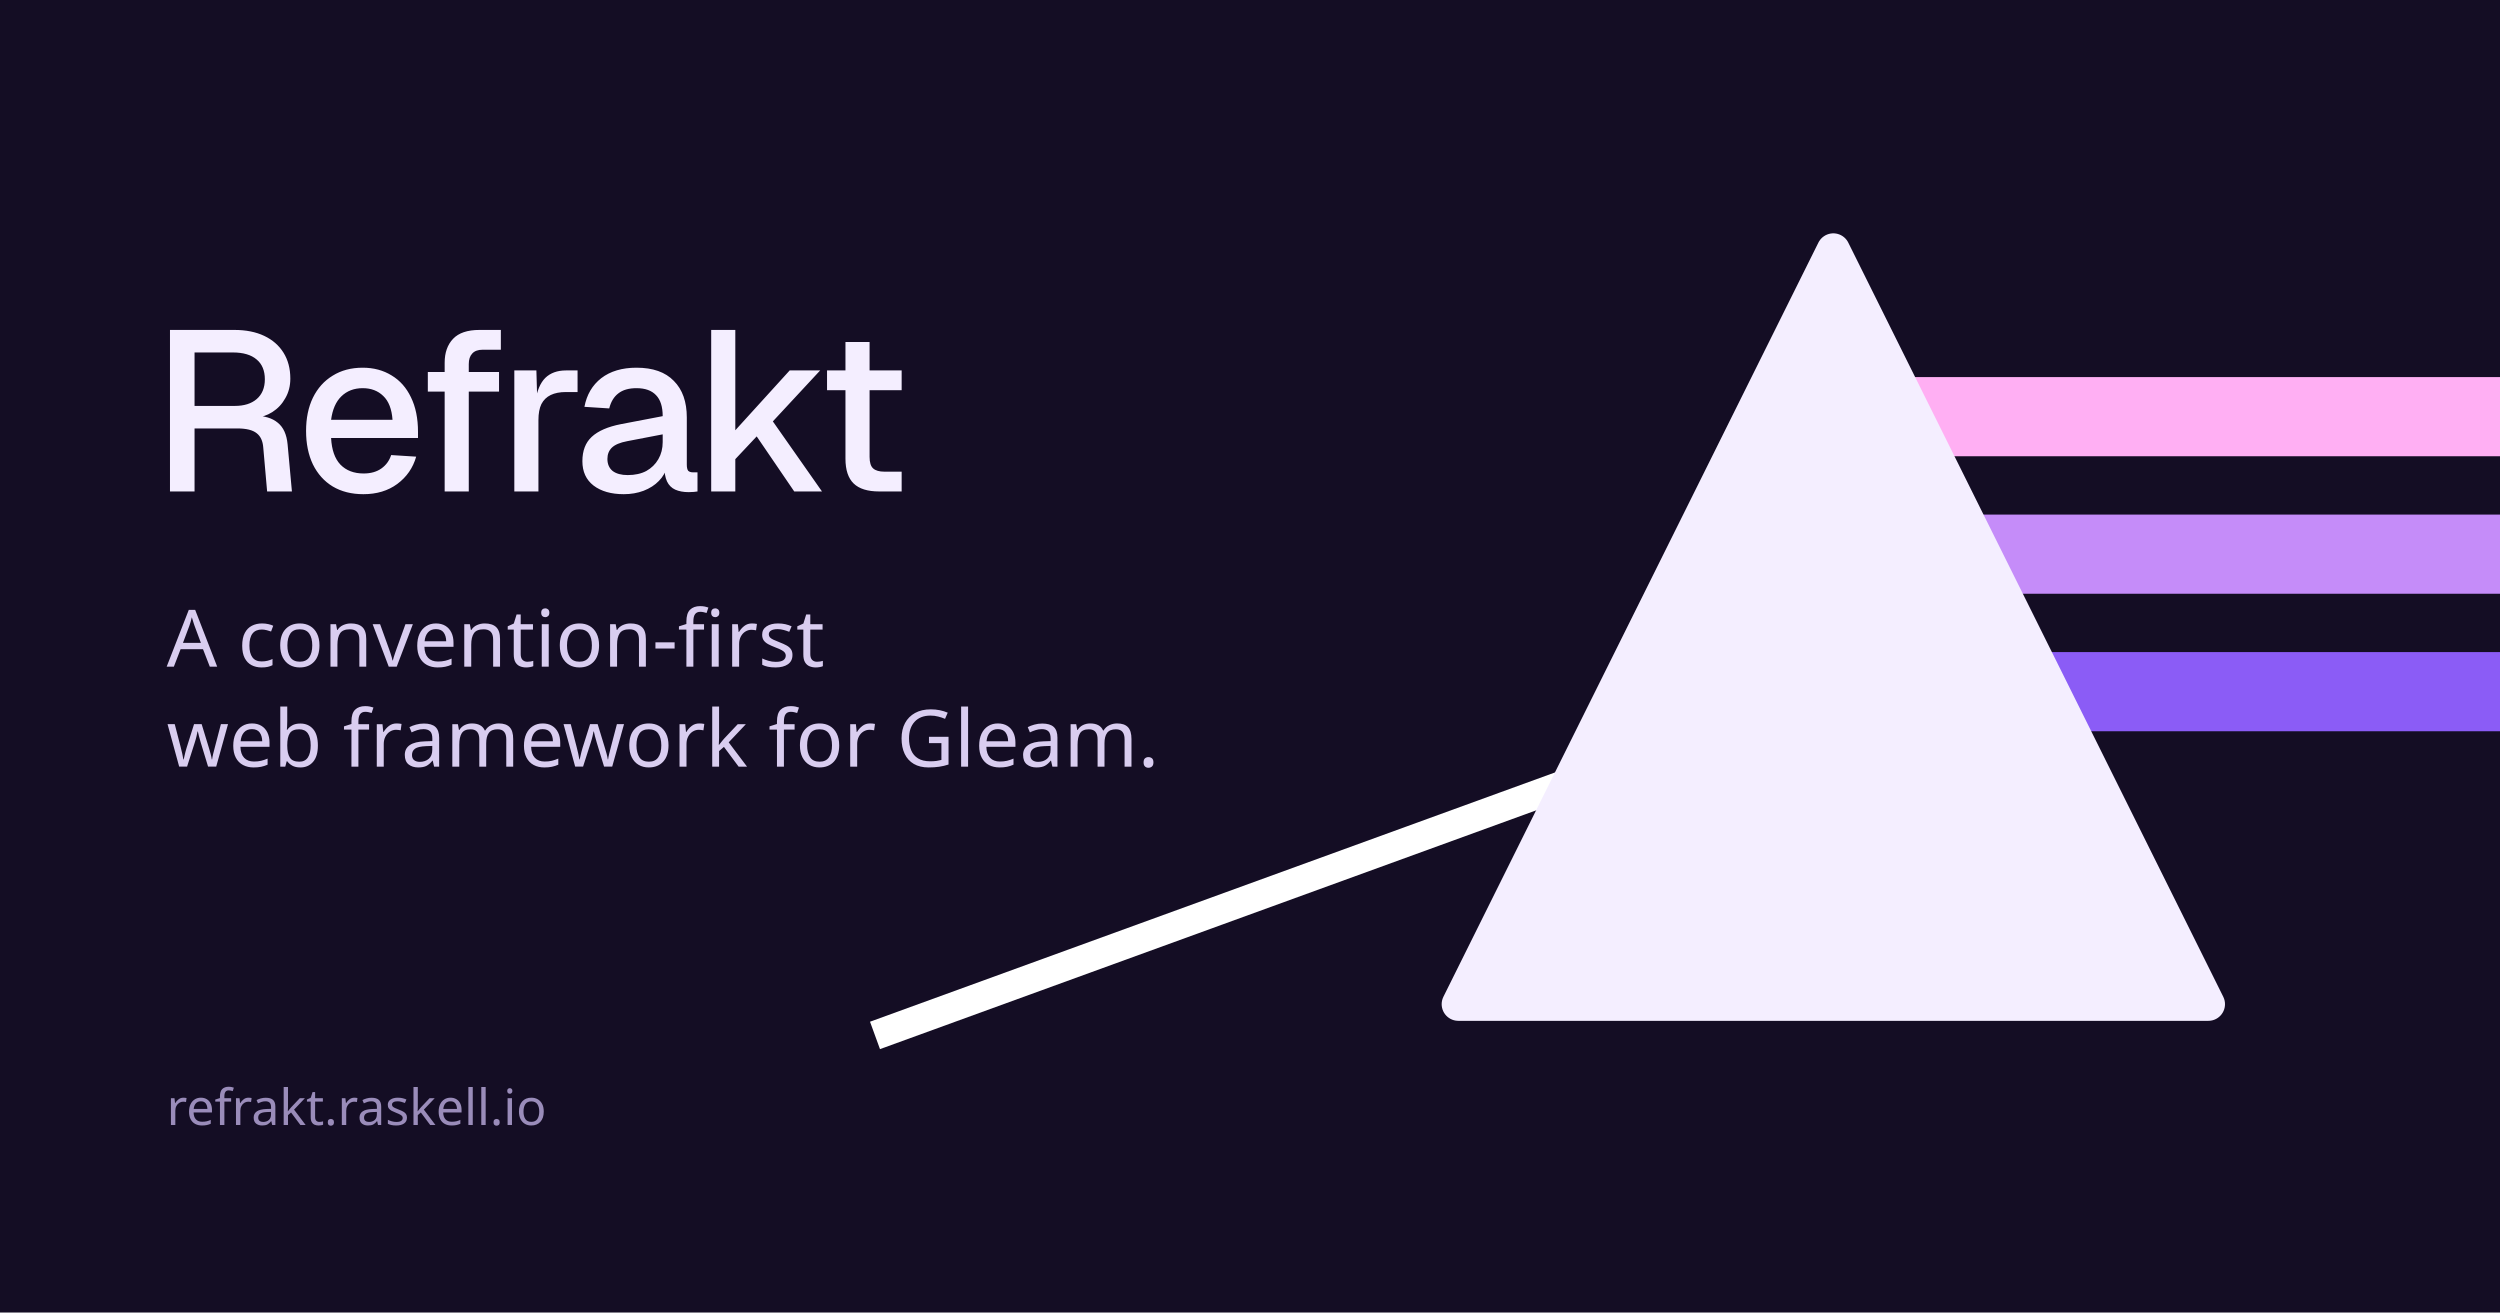
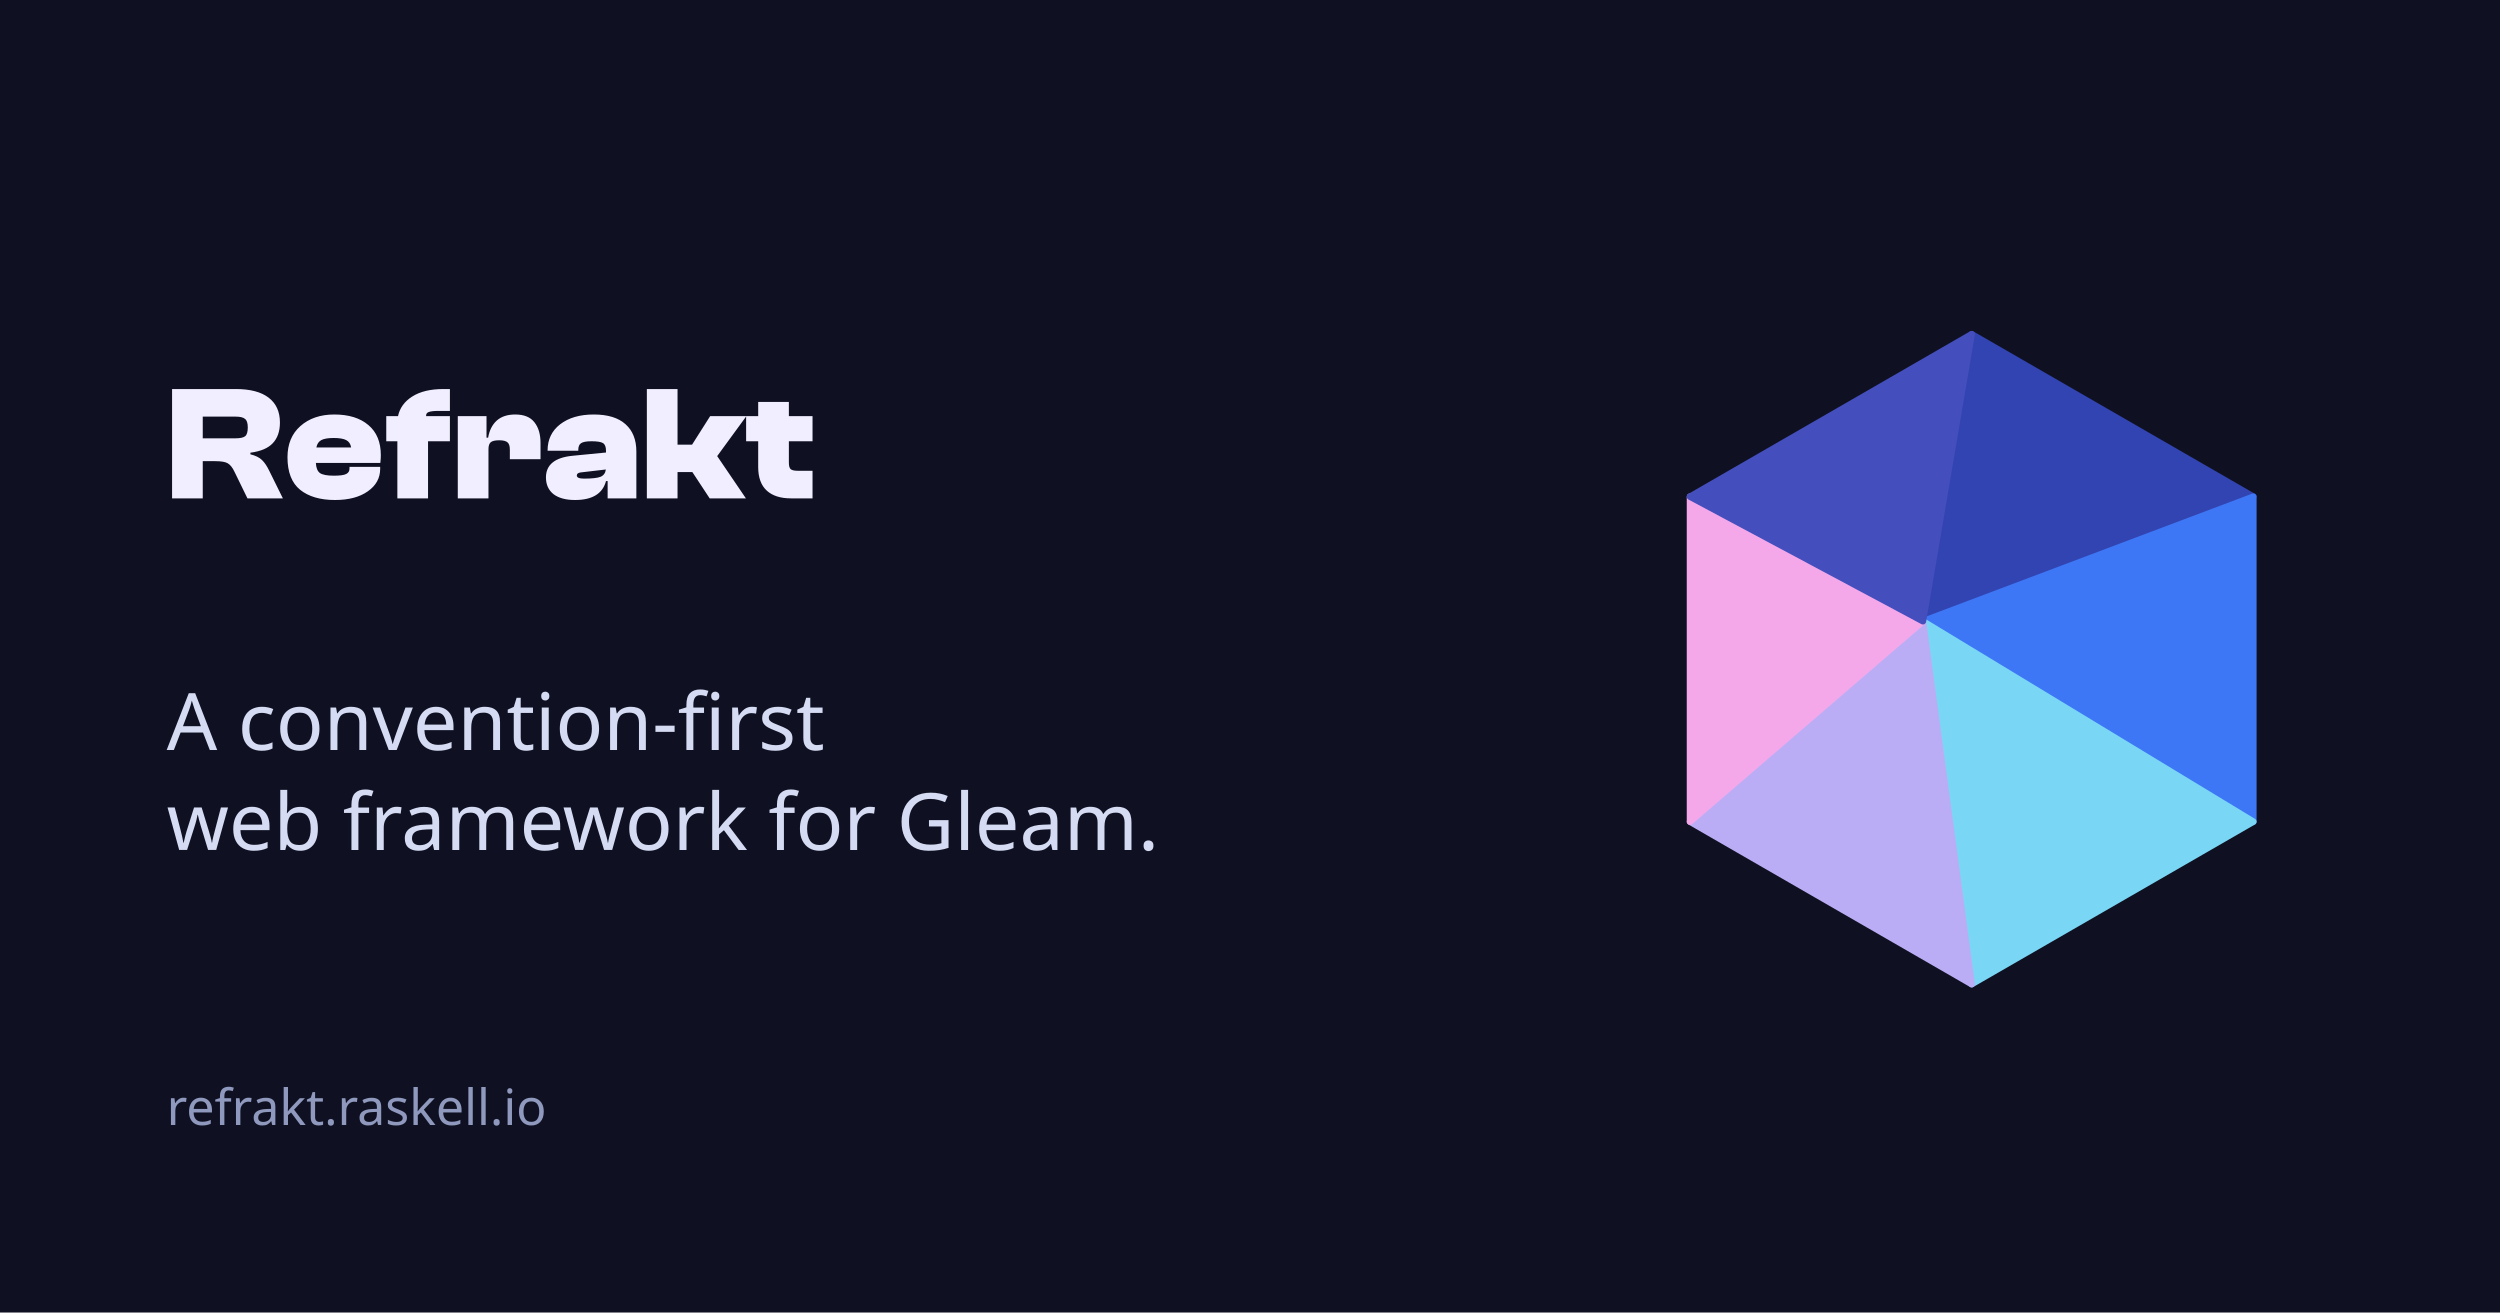
<svg xmlns="http://www.w3.org/2000/svg" viewBox="0 0 1200 630" width="1200" height="630">
-   <rect width="1200" height="630" fill="#140d24" />
-   <path d="M420 497 L758 374" stroke="#ffffff" stroke-width="14" />
-   <path d="M900 200 H1210" stroke="#ffaff3" stroke-width="38" />
-   <path d="M900 266 H1210" stroke="#c58cf9" stroke-width="38" />
-   <path d="M900 332 H1210" stroke="#8b5cf6" stroke-width="38" />
-   <path d="M880 120 L1060 482 L700 482 Z" fill="#f4eeff" stroke="#f4eeff" stroke-width="16" stroke-linejoin="round" />
-   <g transform="translate(-135.8 115) scale(2.6)">
-     <path fill="#f4eeff" d="M 83.612,46.5 V 16.68 h 11.886 q 3.192,0 5.502,1.092 2.31,1.092 3.57,3.108 1.26,2.016 1.26,4.788 0,2.016 -0.924,3.612 -0.882,1.596 -2.394,2.562 -1.47,0.924 -3.15,1.05 l -0.21,-0.378 q 2.814,0 4.368,1.302 1.554,1.26 1.806,3.99 l 0.798,8.694 h -4.578 l -0.714,-8.106 q -0.126,-1.806 -1.218,-2.646 -1.092,-0.882 -3.57,-0.882 H 88.148 V 46.5 Z m 4.536,-15.792 h 7.434 q 2.562,0 4.032,-1.26 1.512,-1.302 1.512,-3.654 0,-2.394 -1.512,-3.654 -1.512,-1.302 -4.41,-1.302 h -7.056 z m 31.172,16.296 q -3.276,0 -5.67,-1.428 -2.352,-1.428 -3.654,-4.074 -1.26,-2.646 -1.26,-6.174 0,-3.528 1.26,-6.132 1.302,-2.646 3.654,-4.074 2.352,-1.47 5.544,-1.47 3.024,0 5.334,1.428 2.31,1.386 3.57,4.032 1.302,2.646 1.302,6.384 v 1.134 h -16.044 q 0.168,3.276 1.722,4.914 1.596,1.638 4.284,1.638 1.974,0 3.276,-0.924 1.302,-0.924 1.806,-2.478 l 4.62,0.294 q -0.882,3.108 -3.486,5.04 -2.562,1.89 -6.258,1.89 z m -5.964,-13.734 h 11.34 q -0.21,-2.982 -1.722,-4.41 -1.47,-1.428 -3.78,-1.428 -2.394,0 -3.948,1.512 -1.512,1.47 -1.89,4.326 z M 134.322,46.5 V 22.728 q 0,-2.772 1.554,-4.41 1.554,-1.638 4.872,-1.638 h 3.948 v 3.654 h -3.36 q -1.302,0 -1.932,0.714 -0.63,0.672 -0.63,1.932 V 46.5 Z M 131.214,28.062 V 24.45 h 13.146 v 3.612 z M 147.182,46.5 V 24.156 h 4.074 l 0.168,5.922 -0.378,-0.126 q 0.462,-3.024 1.848,-4.41 1.428,-1.386 3.822,-1.386 h 2.142 v 3.99 h -2.142 q -1.68,0 -2.814,0.546 -1.134,0.546 -1.722,1.68 -0.546,1.134 -0.546,2.94 V 46.5 Z m 20.21,0.504 q -3.486,0 -5.586,-1.596 -2.058,-1.596 -2.058,-4.494 0,-2.898 1.722,-4.494 1.764,-1.638 5.418,-2.352 l 7.686,-1.47 q 0,-2.604 -1.218,-3.864 -1.218,-1.302 -3.612,-1.302 -2.142,0 -3.36,0.966 -1.218,0.924 -1.68,2.772 l -4.578,-0.294 q 0.63,-3.36 3.108,-5.292 2.52,-1.932 6.51,-1.932 4.536,0 6.888,2.436 2.394,2.394 2.394,6.762 v 8.694 q 0,0.798 0.252,1.134 0.294,0.294 0.924,0.294 h 0.798 V 46.5 q -0.21,0.042 -0.672,0.084 -0.462,0.042 -0.966,0.042 -1.428,0 -2.478,-0.462 -1.008,-0.462 -1.512,-1.512 -0.504,-1.092 -0.504,-2.898 l 0.462,0.21 q -0.336,1.47 -1.47,2.604 -1.092,1.134 -2.814,1.806 -1.68,0.63 -3.654,0.63 z m 0.714,-3.528 q 2.016,0 3.444,-0.756 1.428,-0.798 2.226,-2.184 0.798,-1.386 0.798,-3.15 v -1.428 l -6.552,1.26 q -2.016,0.378 -2.856,1.218 -0.798,0.798 -0.798,2.058 0,1.428 0.966,2.226 1.008,0.756 2.772,0.756 z M 183.528,46.5 V 16.68 h 4.452 v 18.522 l 10.038,-11.046 h 5.628 l -8.736,9.408 9.072,12.936 h -5.124 l -6.93,-10.164 -3.948,4.2 V 46.5 Z m 31.004,0 q -3.192,0 -4.704,-1.47 -1.512,-1.47 -1.512,-4.578 V 18.906 h 4.452 v 21.21 q 0,1.554 0.672,2.142 0.672,0.588 2.058,0.588 h 3.192 V 46.5 Z m -9.618,-18.69 v -3.654 h 13.776 v 3.654 z" />
+   <rect width="1200" height="630" fill="#0f1122" />
+   <g transform="translate(780 150) scale(5.2)" stroke-width="0.6" stroke-linejoin="round" opacity="0.95">
+     <polygon points="32,2 27.5,28.5 58,17" fill="#3346b8" stroke="#3346b8" />
+     <polygon points="58,17 27.5,28.5 58,47" fill="#3f7cff" stroke="#3f7cff" />
+     <polygon points="58,47 27.5,28.5 32,62" fill="#7ee0ff" stroke="#7ee0ff" />
+     <polygon points="32,62 27.5,28.5 6,47" fill="#c3b5ff" stroke="#c3b5ff" />
+     <polygon points="6,47 27.5,28.5 6,17" fill="#ffaff3" stroke="#ffaff3" />
+     <polygon points="6,17 27.5,28.5 32,2" fill="#4651c4" stroke="#4651c4" />
  </g>
-   <text font-family="Geist" font-weight="400" font-size="38" fill="#d9cdf0">
-     <tspan x="80" y="320">A convention-first</tspan>
-     <tspan x="80" y="368">web framework for Gleam.</tspan>
+   <g transform="translate(-70 150) scale(1.3054)">
+     <g transform="matrix(1.5625,0,0,1.5625,-8.90625,-2.656277)" stroke-width="0.6" stroke-linejoin="round" id="g6">
+     
+     
+     
+     
+     
+     
+   </g>
+     <path d="m 128.174,68.344 h -11.28 v -40.2 h 23.46 q 7.92,0 12.06,3.18 4.14,3.18 4.14,9.12 0,4.86 -2.64,7.62 -2.58,2.76 -8.22,3.48 v 0.6 q 2.88,0.72 4.26,2.1 1.44,1.38 2.7,4.02 l 4.98,10.08 h -13.02 l -4.8,-9.84 q -1.08,-2.28 -2.46,-3.06 -1.32,-0.78 -4.56,-0.78 h -4.62 z m 0,-30.06 v 7.98 h 12.06 q 2.58,0 3.54,-0.78 0.96,-0.78 0.96,-3.24 0,-2.34 -1.02,-3.12 -0.96,-0.84 -3.48,-0.84 z m 48.62,30.66 q -8.16,0 -12.84,-3.78 -4.62,-3.78 -4.62,-11.94 0,-7.26 4.74,-11.46 4.8,-4.26 12.48,-4.26 7.98,0 12.54,3.9 4.56,3.84 4.56,11.04 0,1.26 -0.18,2.88 h -23.7 q 0.12,2.7 1.5,3.72 1.44,0.96 5.1,0.96 3.3,0 4.5,-0.6 1.26,-0.6 1.26,-1.98 v -0.66 h 11.28 v 0.72 q 0,5.1 -4.56,8.28 -4.5,3.18 -12.06,3.18 z m -0.48,-22.8 q -3.12,0 -4.56,0.78 -1.44,0.78 -1.8,2.7 h 12.78 q -0.3,-1.92 -1.8,-2.7 -1.44,-0.78 -4.62,-0.78 z m 34.7,22.2 h -11.28 v -21 h -4.08 v -9.24 h 4.32 q 0.96,-4.5 5.22,-7.2 4.32,-2.76 11.46,-2.76 h 2.4 v 8.04 h -4.2 q -2.52,0 -3.6,0.42 -1.02,0.36 -0.96,1.5 h 8.76 v 9.24 h -8.04 z m 22.22,0 h -11.28 v -30.24 h 10.56 v 7.92 h 0.6 q 0.66,-3.96 3.12,-6.24 2.52,-2.28 6.84,-2.28 4.8,0 7.02,2.82 2.28,2.82 2.28,7.62 v 6 h -11.28 v -3.54 q 0,-1.92 -0.84,-2.64 -0.84,-0.78 -3.06,-0.78 -2.28,0 -3.12,0.72 -0.84,0.72 -0.84,2.58 z m 31.82,0.6 q -5.1,0 -7.92,-2.16 -2.76,-2.22 -2.76,-6.12 0,-7.02 9.78,-7.98 l 12.3,-1.2 v -0.6 q 0,-2.22 -1.14,-2.88 -1.08,-0.66 -4.2,-0.66 -2.82,0 -3.84,0.72 -1.02,0.66 -1.02,2.52 v 0.24 h -11.28 v -0.12 q 0,-6 4.62,-9.6 4.68,-3.6 12.36,-3.6 7.74,0 11.7,3.6 3.96,3.54 3.96,10.02 v 17.22 h -10.56 v -6.36 h -0.6 q -1.86,6.96 -11.4,6.96 z m 0.66,-9 q 0,1.14 2.7,1.14 4.26,0 6,-0.66 1.74,-0.72 1.98,-2.7 l -9.24,1.08 q -1.44,0.18 -1.44,1.14 z m 37.04,8.4 h -11.28 v -40.2 h 11.28 v 20.46 h 5.34 l 6.66,-10.5 h 13.32 l -10.74,14.7 10.56,15.54 h -13.32 l -6.36,-9.66 h -5.46 z m 49.64,0 h -7.92 q -5.82,0 -8.94,-2.88 -3.12,-2.88 -3.12,-8.64 v -9.48 h -4.44 v -9.24 h 4.44 v -5.22 h 11.28 v 5.22 h 8.7 v 9.24 h -8.7 v 7.86 q 0,1.8 0.66,2.4 0.72,0.6 2.64,0.6 h 5.4 z" id="text6" style="font-weight:700;font-size:60px;font-family:'Clash Display';letter-spacing:0.5;fill:#f1efff" aria-label="Refrakt" />
+   </g>
+   <text font-family="Geist" font-weight="400" font-size="38" fill="#d5dbf2">
+     <tspan x="80" y="360">A convention-first</tspan>
+     <tspan x="80" y="408">web framework for Gleam.</tspan>
  </text>
-   <text x="80" y="540" font-family="Geist" font-weight="500" font-size="24" fill="#9a8cba">refrakt.raskell.io</text>
+   <text x="80" y="540" font-family="Geist" font-weight="500" font-size="24" fill="#8f98bd">refrakt.raskell.io</text>
</svg>
